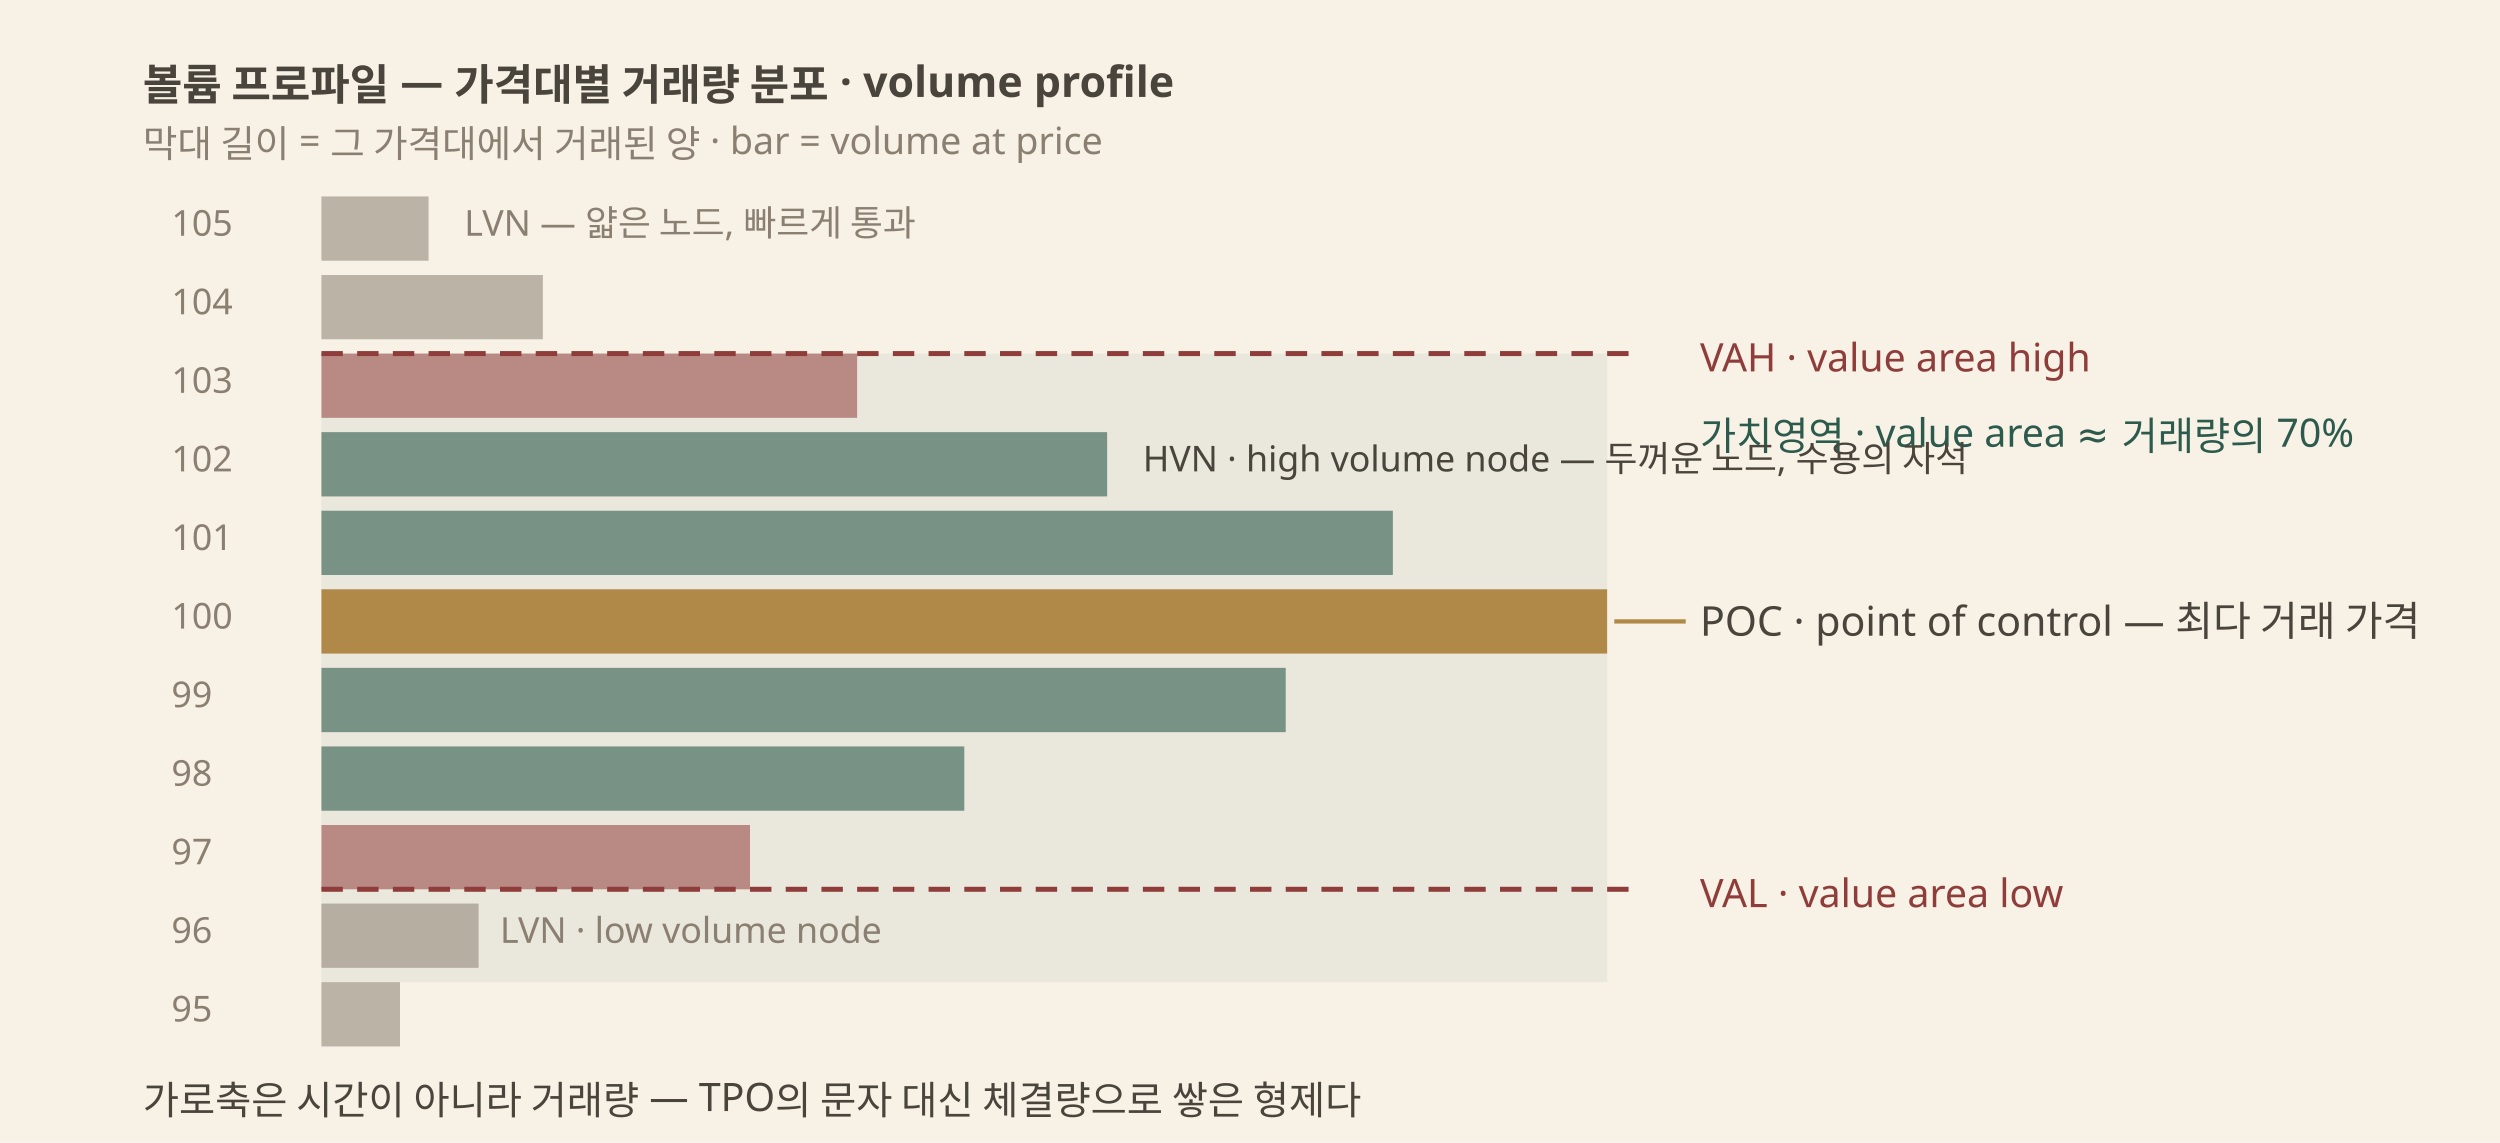
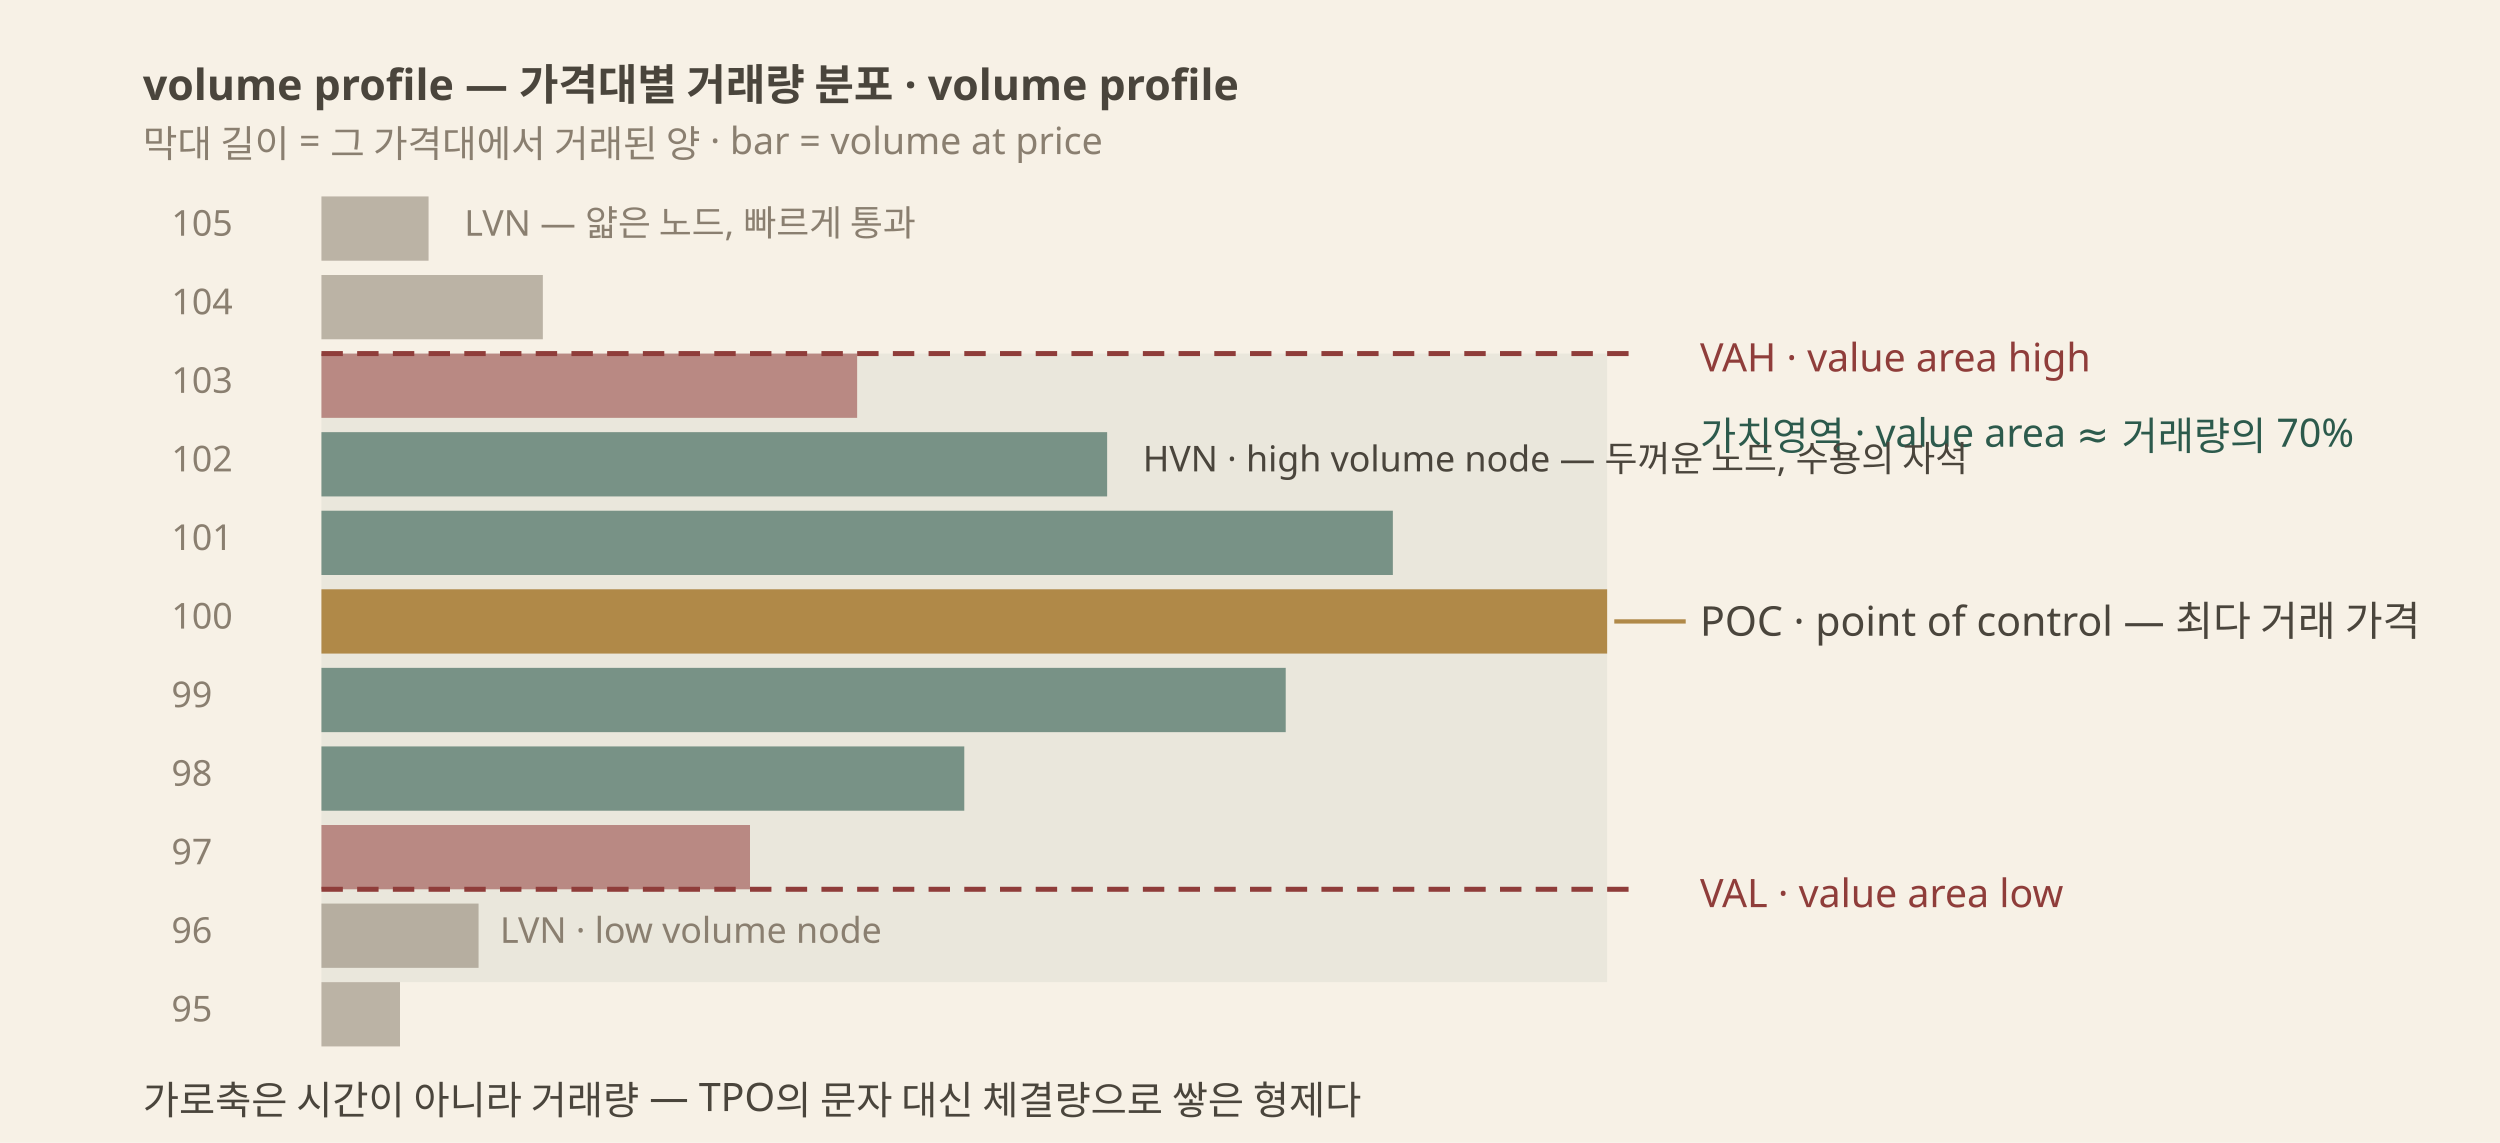
<svg xmlns="http://www.w3.org/2000/svg" viewBox="0 0 700 320" font-family="IBM Plex Sans KR, sans-serif">
  <rect width="700" height="320" fill="#f7f1e6" />
-   <text x="40" y="28" fill="#4a453c" font-size="12" font-weight="600">볼륨 프로파일 — 가격대별 거래량 분포 · volume profile</text>
+   <text x="40" y="28" fill="#4a453c" font-size="12" font-weight="600">volume profile — 가격대별 거래량 분포 · volume profile</text>
  <text x="40" y="44" fill="#8a7f70" font-size="10.5">막대 길이 = 그 가격대에서 거래된 양 · bar = volume at price</text>
  <g fill="#8a7f70" font-size="10">
    <text x="48" y="66">105</text>
    <text x="48" y="88">104</text>
    <text x="48" y="110">103</text>
    <text x="48" y="132">102</text>
    <text x="48" y="154">101</text>
    <text x="48" y="176">100</text>
    <text x="48" y="198">99</text>
    <text x="48" y="220">98</text>
    <text x="48" y="242">97</text>
    <text x="48" y="264">96</text>
    <text x="48" y="286">95</text>
  </g>
  <rect x="90" y="99" width="360" height="176" fill="#2c5a4c" opacity="0.07" />
  <rect x="90" y="55" width="30" height="18" fill="#8a7f70" opacity="0.55" />
  <rect x="90" y="77" width="62" height="18" fill="#8a7f70" opacity="0.55" />
  <rect x="90" y="99" width="150" height="18" fill="#8f3d3a" opacity="0.55" />
  <rect x="90" y="121" width="220" height="18" fill="#2c5a4c" opacity="0.6" />
  <rect x="90" y="143" width="300" height="18" fill="#2c5a4c" opacity="0.6" />
  <rect x="90" y="165" width="360" height="18" fill="#b08948" />
  <rect x="90" y="187" width="270" height="18" fill="#2c5a4c" opacity="0.6" />
  <rect x="90" y="209" width="180" height="18" fill="#2c5a4c" opacity="0.6" />
  <rect x="90" y="231" width="120" height="18" fill="#8f3d3a" opacity="0.55" />
  <rect x="90" y="253" width="44" height="18" fill="#8a7f70" opacity="0.55" />
  <rect x="90" y="275" width="22" height="18" fill="#8a7f70" opacity="0.55" />
  <line x1="90" y1="99" x2="460" y2="99" stroke="#8f3d3a" stroke-width="1.4" stroke-dasharray="6,4" />
  <line x1="90" y1="249" x2="460" y2="249" stroke="#8f3d3a" stroke-width="1.4" stroke-dasharray="6,4" />
  <line x1="452" y1="174" x2="472" y2="174" stroke="#b08948" stroke-width="1.2" />
  <text x="476" y="178" fill="#4a453c" font-size="11.5">POC · point of control — 최다 거래 가격</text>
  <text x="476" y="104" fill="#8f3d3a" font-size="11">VAH · value area high</text>
  <text x="476" y="254" fill="#8f3d3a" font-size="11">VAL · value area low</text>
  <text x="476" y="126" fill="#2c5a4c" font-size="11">가치영역 · value area ≈ 거래량의 70%</text>
  <text x="130" y="66" fill="#8a7f70" font-size="10">LVN — 얇은 노드, 빠르게 통과</text>
  <text x="140" y="264" fill="#8a7f70" font-size="10">LVN · low volume node</text>
  <text x="320" y="132" fill="#4a453c" font-size="10">HVN · high volume node — 두꺼운 노드, 수용의 자석</text>
  <text x="40" y="312" fill="#4a453c" font-size="11">가로축은 시간이 아니라 거래량 — TPO의 문자 대신 체결량으로 쌓은 형제다</text>
</svg>
